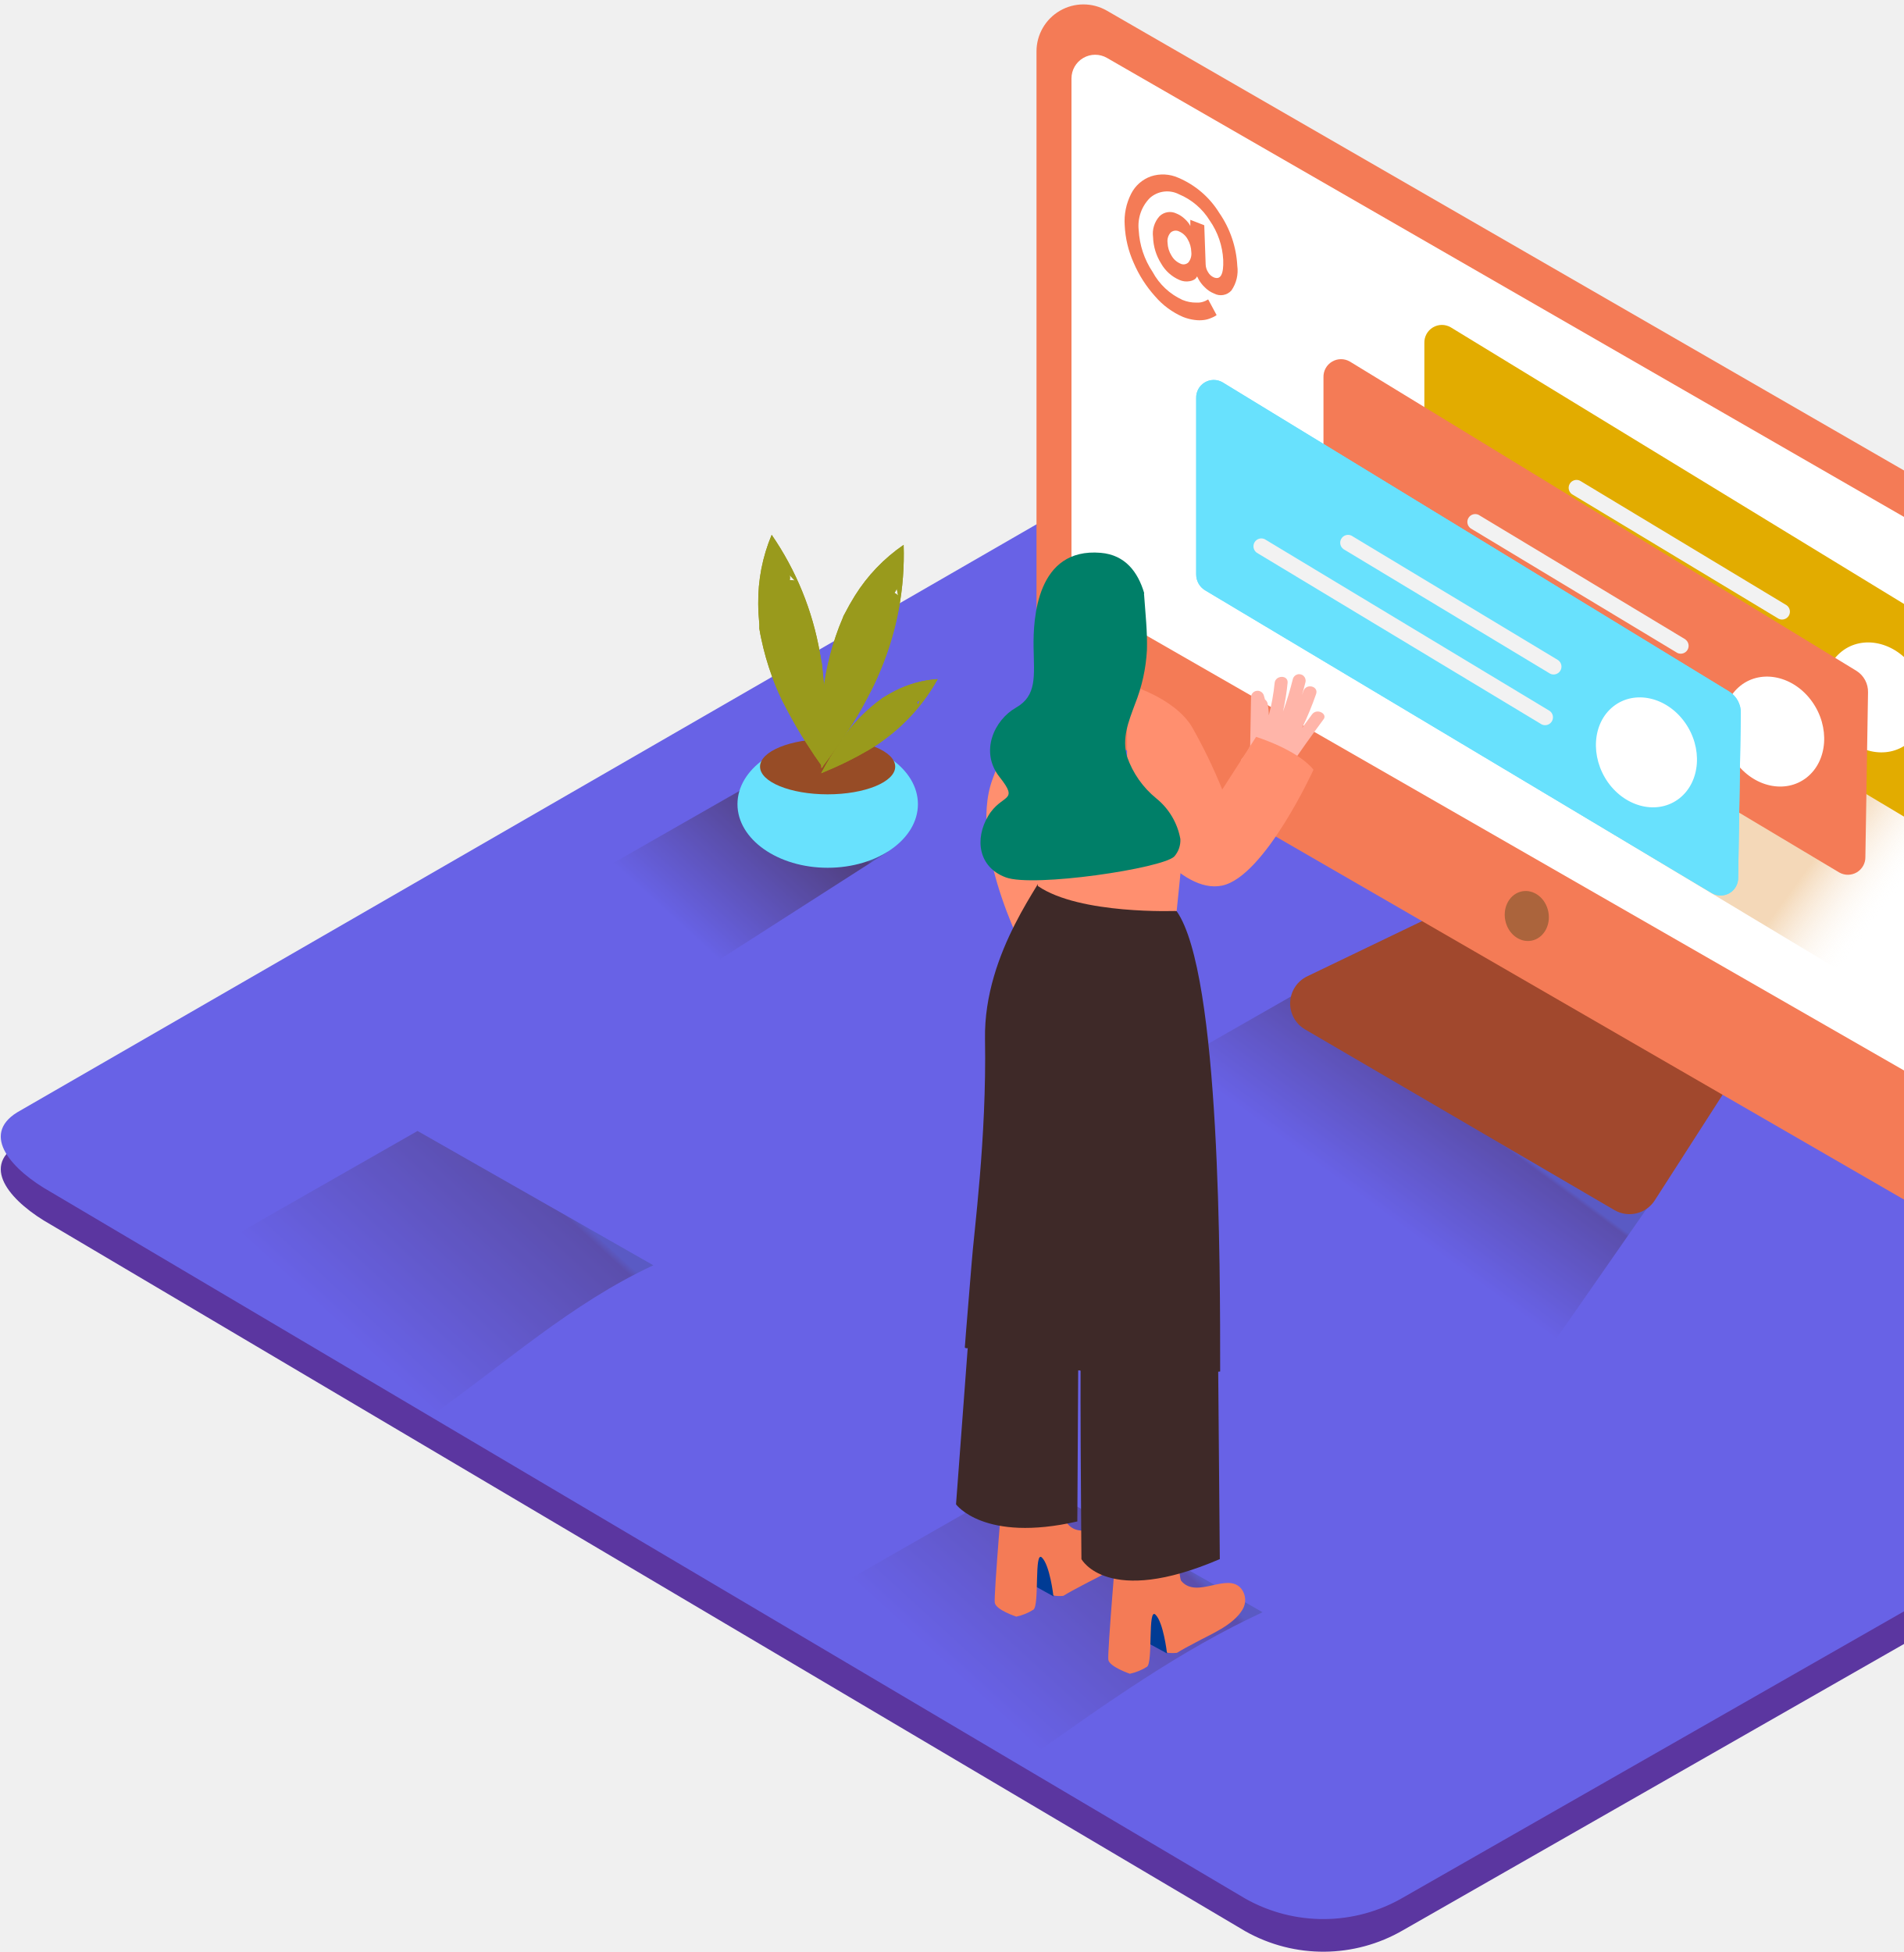
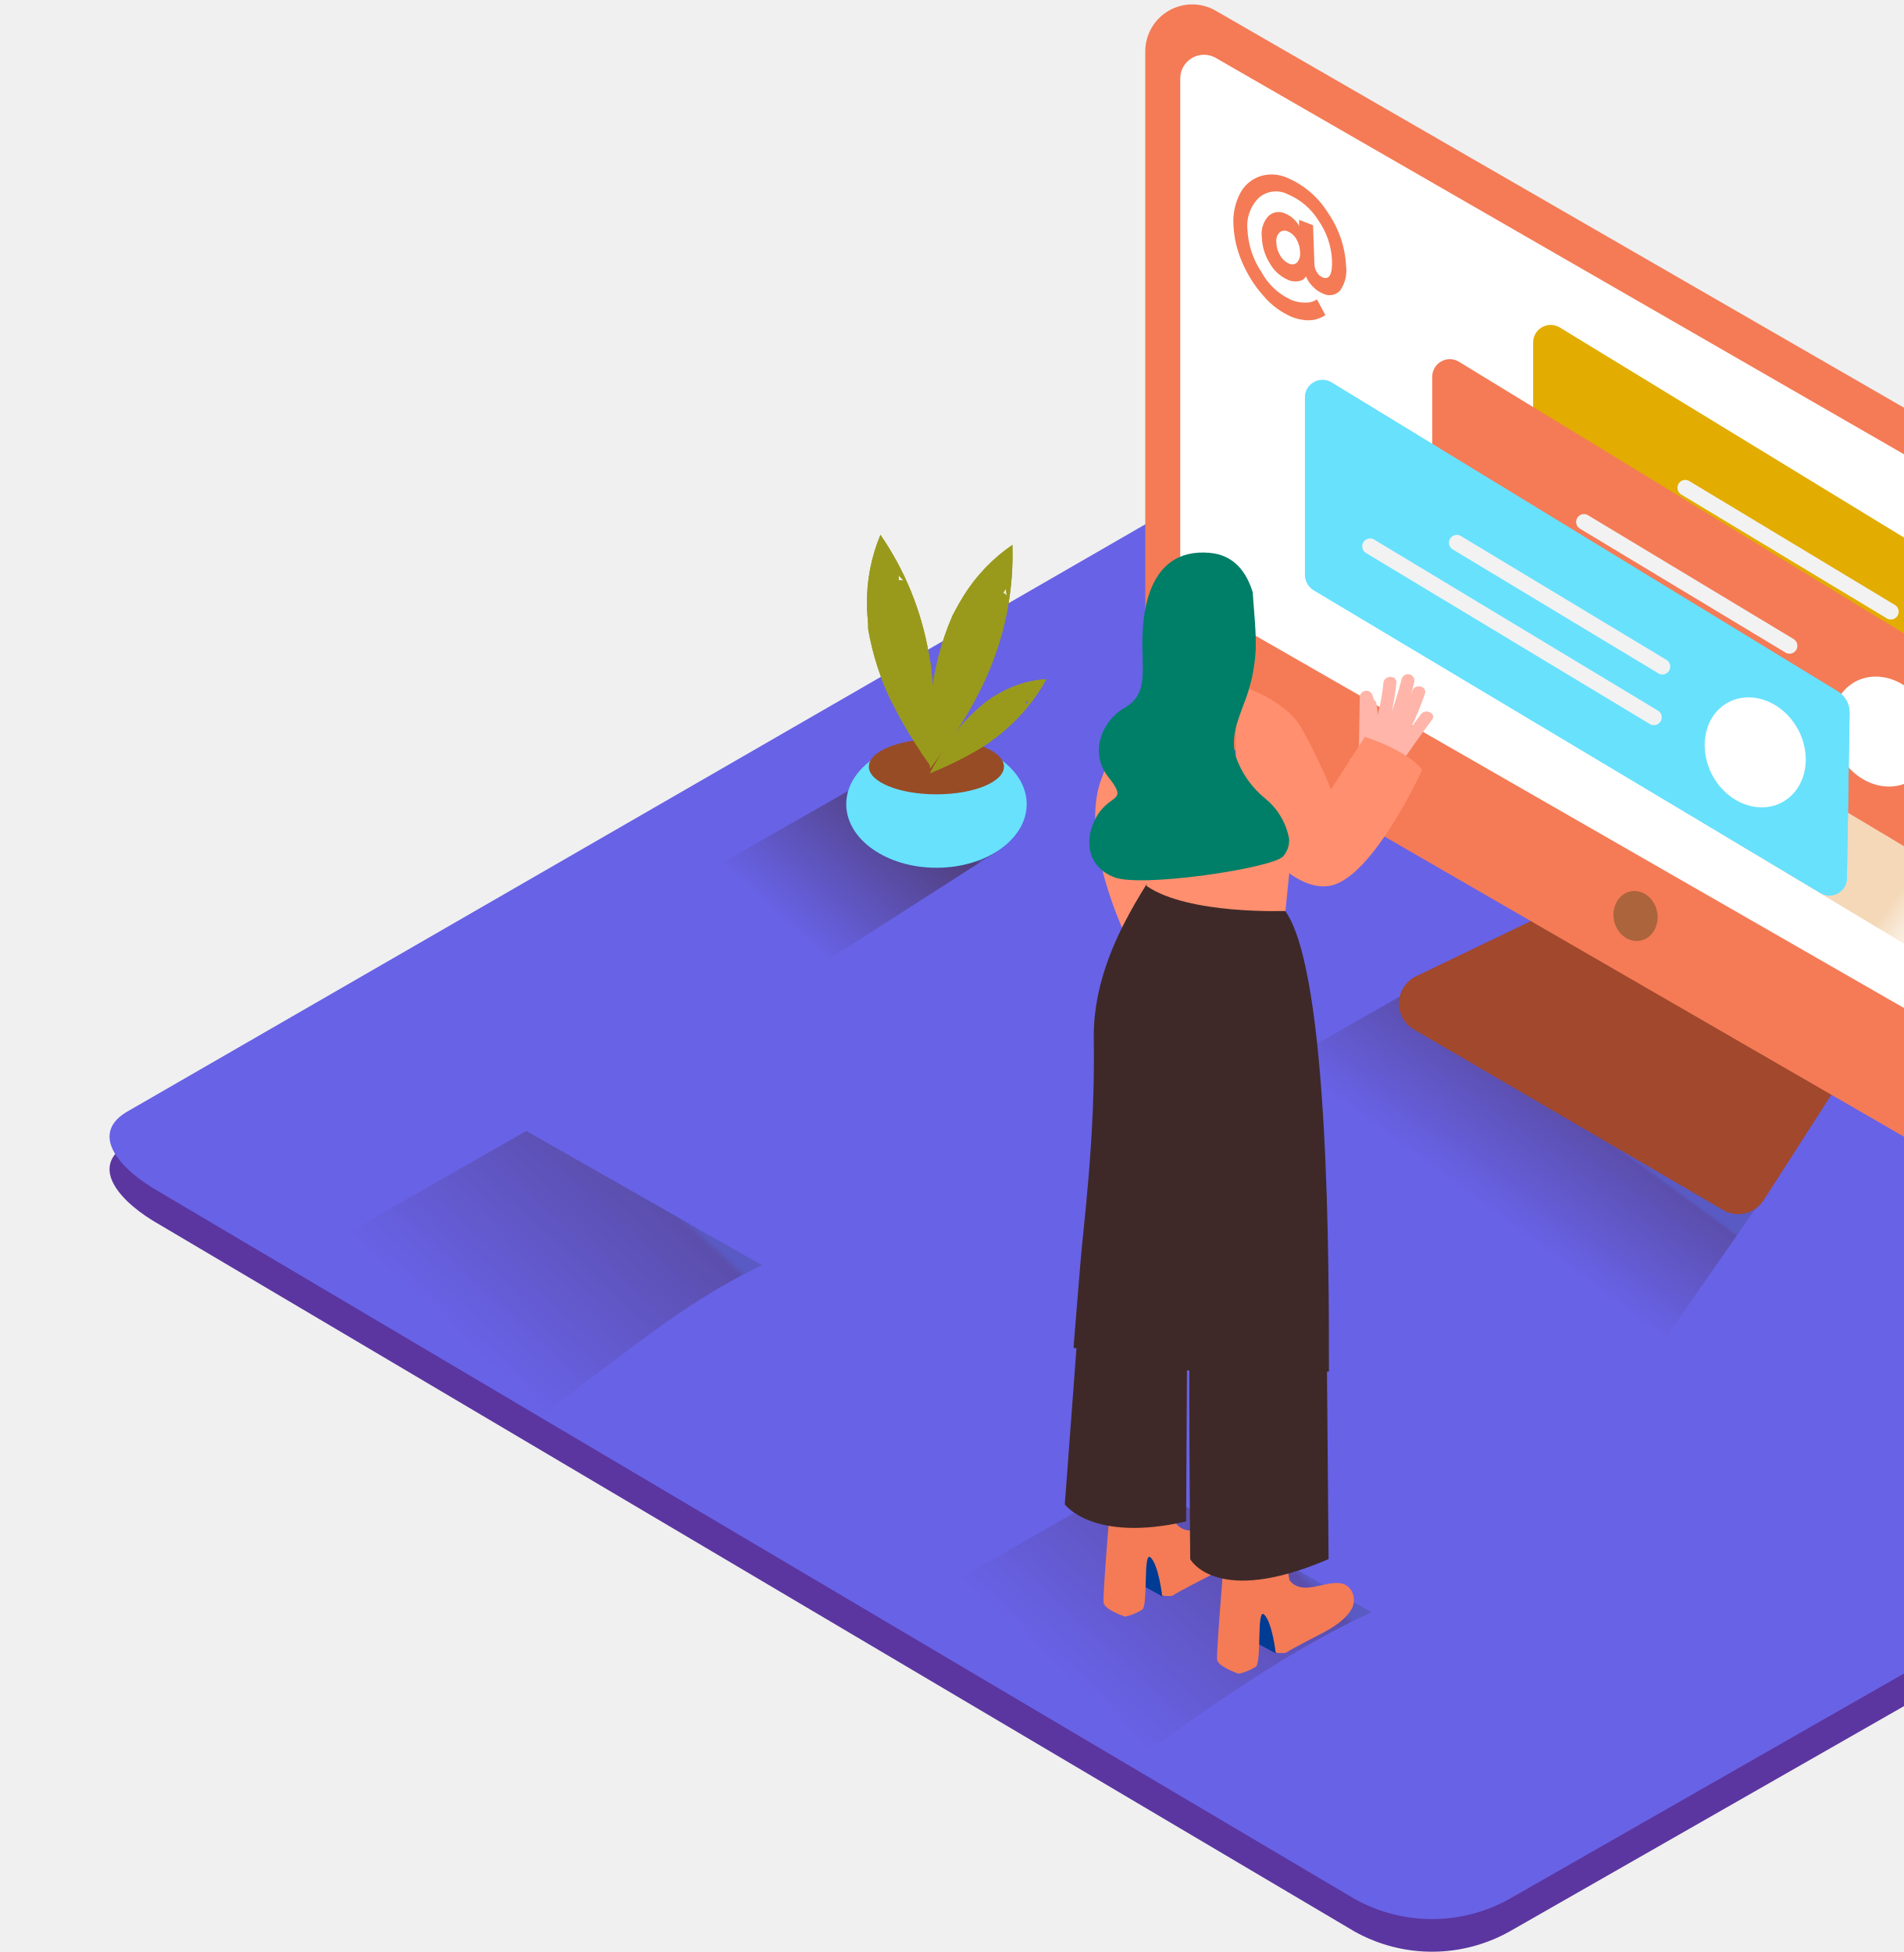
- <svg xmlns="http://www.w3.org/2000/svg" width="350" height="359">
+ <svg xmlns="http://www.w3.org/2000/svg" viewBox="-20 0 350 359">
  <defs>
    <linearGradient x1="61.181%" y1="36.82%" x2="40.788%" y2="55.54%" id="a">
      <stop stop-color="#78B46A" offset="0%" />
      <stop stop-color="#7F3500" offset="3%" />
      <stop stop-color="#FFF" offset="100%" />
    </linearGradient>
    <linearGradient x1="82.186%" y1="28.519%" x2="29.852%" y2="62.464%" id="b">
      <stop stop-color="#78B46A" offset="0%" />
      <stop stop-color="#7F3500" offset="3%" />
      <stop stop-color="#FFF" offset="100%" />
    </linearGradient>
    <linearGradient x1="80.66%" y1="21.864%" x2="21.557%" y2="66.62%" id="c">
      <stop stop-color="#78B46A" offset="0%" />
      <stop stop-color="#7F3500" offset="3%" />
      <stop stop-color="#FFF" offset="100%" />
    </linearGradient>
    <linearGradient x1="81.016%" y1="60.589%" x2="67.462%" y2="55.277%" id="d">
      <stop stop-color="#FFF" stop-opacity="0" offset="0%" />
      <stop stop-color="#DC841E" offset="99%" />
    </linearGradient>
    <linearGradient x1="82.183%" y1="27.537%" x2="29.857%" y2="62.324%" id="e">
      <stop stop-color="#78B46A" offset="0%" />
      <stop stop-color="#7F3500" offset="3%" />
      <stop stop-color="#FFF" offset="100%" />
    </linearGradient>
  </defs>
  <g fill-rule="nonzero" fill="none">
    <path d="M229.018 355.203L9.313 225.211c-6.995-3.938-12.99-10.39-6.175-14.622L223.625 83.367c3.305-2.052 8.327-3.399 11.696-1.437l230.595 134.007c6.994 4.066 8.25 15.392 1.28 19.496L257.972 354.998a29.178 29.178 0 01-28.953.205z" fill="#5B36A0" />
    <path d="M229.018 349.203L9.313 219.211c-6.995-3.938-12.99-10.39-6.175-14.622L223.625 77.367c3.305-2.052 8.327-3.399 11.696-1.437l230.595 134.007c6.994 4.066 8.25 15.392 1.28 19.496L257.972 348.998a29.178 29.178 0 01-28.953.205z" fill="#6862E6" />
    <path d="M247.133 177.693L203.78 202.46s66.783 40.8 80.439 46.546l24.968-35.913" fill="url(#a)" opacity=".25" style="mix-blend-mode:multiply" />
    <path d="M232.157 296.513l-43.365-24.715-43.364 24.767s22.585 13.8 44.171 26.473c13.708-9.71 27.428-19.521 42.558-26.525z" fill="url(#b)" opacity=".25" style="mix-blend-mode:multiply" />
    <path d="M138.728 143.883l-27.505 15.712s2.331 14.404 15.988 20.15l36.01-23.087" fill="url(#c)" opacity=".46" style="mix-blend-mode:multiply" />
    <ellipse fill="#68E1FD" cx="152.192" cy="147.898" rx="16.59" ry="11.697" />
    <ellipse fill="#974C26" cx="152.179" cy="140.997" rx="12.426" ry="5.092" />
    <path d="M151.73 132.506c0-2.296-.076-4.591-.256-6.887-.051-.599-.106-1.193-.166-1.783l-.128-1.167c0-.347-.18-1.283-.18-1.193-.077-.47-.158-.936-.243-1.398a54.855 54.855 0 00-8.865-21.715 31.778 31.778 0 00-2.473 12.71c0 1.284.103 2.566.205 3.772v.757c.103.615.218 1.282.346 1.846a50.222 50.222 0 001.96 6.888 41.928 41.928 0 002.678 6.003 82.454 82.454 0 003.676 6.349 90.88 90.88 0 002.985 4.425c.308-2.86.449-5.734.461-8.607zm-6.52-25.819a2.067 2.067 0 000-.897c.316.324.628.658.935 1a2.84 2.84 0 00-.948-.103h.013z" fill="#999A1C" />
    <path d="M155.996 134.276a65.015 65.015 0 003.498-5.938c.282-.53.555-1.06.82-1.59l.525-1.065.5-1.103.55-1.283a54.876 54.876 0 004.266-23.087 31.728 31.728 0 00-8.967 9.363 45.938 45.938 0 00-1.858 3.284l-.256.474-.064.206c-.243.577-.487 1.154-.717 1.744a50.22 50.22 0 00-2.063 6.862 41.95 41.95 0 00-.986 6.503 77.621 77.621 0 00-.333 7.323c0 1.911 0 3.656.115 5.336 1.704-2.27 3.42-4.605 4.97-7.029zm8.456-25.254c.2-.226.349-.493.435-.783.094.445.175.873.244 1.283-.2-.2-.43-.368-.68-.5z" fill="#999A1C" />
    <path d="M155.907 139.997a64.687 64.687 0 003.843-2.078l.96-.59.629-.398.615-.436.717-.526a34.464 34.464 0 009.736-11.069 19.928 19.928 0 00-7.84 2.168c-.705.36-1.384.757-2.063 1.167l-.294.18-.103.09-.948.705a31.541 31.541 0 00-3.33 3.04 26.351 26.351 0 00-2.627 3.193 83.516 83.516 0 00-2.562 3.848 55.792 55.792 0 00-1.653 2.925c1.653-.693 3.306-1.411 4.92-2.22zm12.708-10.902a1.28 1.28 0 00.487-.283c-.094.274-.196.543-.308.808a1.797 1.797 0 00-.179-.513v-.012zM151.73 132.506c0-2.296-.076-4.591-.256-6.887-.051-.599-.106-1.193-.166-1.783l-.128-1.167c0-.347-.18-1.283-.18-1.193-.077-.47-.158-.936-.243-1.398a54.855 54.855 0 00-8.865-21.715 31.778 31.778 0 00-2.473 12.71c0 1.284.103 2.566.205 3.772v.757c.103.615.218 1.282.346 1.846a50.222 50.222 0 001.96 6.888 41.928 41.928 0 002.678 6.003 82.454 82.454 0 003.676 6.349 90.88 90.88 0 002.985 4.425c.308-2.86.449-5.734.461-8.607zm-6.52-25.819a2.067 2.067 0 000-.897c.316.324.628.658.935 1a2.84 2.84 0 00-.948-.103h.013z" fill="#999A1C" />
    <path d="M155.996 134.276a65.015 65.015 0 003.498-5.938c.282-.53.555-1.06.82-1.59l.525-1.065.5-1.103.55-1.283a54.876 54.876 0 004.266-23.087 31.728 31.728 0 00-8.967 9.363 45.938 45.938 0 00-1.858 3.284l-.256.474-.064.206c-.243.577-.487 1.154-.717 1.744a50.22 50.22 0 00-2.063 6.862 41.95 41.95 0 00-.986 6.503 77.621 77.621 0 00-.333 7.323c0 1.911 0 3.656.115 5.336 1.704-2.27 3.42-4.605 4.97-7.029zm8.456-25.254c.2-.226.349-.493.435-.783.094.445.175.873.244 1.283-.2-.2-.43-.368-.68-.5z" fill="#999A1C" />
    <path d="M155.907 139.997a64.687 64.687 0 003.843-2.078l.96-.59.629-.398.615-.436.717-.526a34.464 34.464 0 009.736-11.069 19.928 19.928 0 00-7.84 2.168c-.705.36-1.384.757-2.063 1.167l-.294.18-.103.09-.948.705a31.541 31.541 0 00-3.33 3.04 26.351 26.351 0 00-2.627 3.193 83.516 83.516 0 00-2.562 3.848 55.792 55.792 0 00-1.653 2.925c1.653-.693 3.306-1.411 4.92-2.22zm12.708-10.902a1.28 1.28 0 00.487-.283c-.094.274-.196.543-.308.808a1.797 1.797 0 00-.179-.513v-.012z" fill="#999A1C" />
    <path d="M264.35 168.022l-23.994 11.543a5.53 5.53 0 00-.384 9.76l56.867 33.22a5.518 5.518 0 007.43-1.782l13.823-21.523" fill="#A1482D" />
    <path d="M394.854 112.344L203.524 1.962a8.626 8.626 0 00-8.626.01 8.644 8.644 0 00-4.312 7.48v114.833a7.184 7.184 0 003.587 6.22L398.146 248.39a4.62 4.62 0 004.632.003 4.631 4.631 0 002.312-4.018V130.018a20.398 20.398 0 00-10.236-17.674z" fill="#F47B56" />
    <path d="M203.537 10.646l185.552 106.88a13.034 13.034 0 016.52 11.286v86.076a4.708 4.708 0 01-2.344 4.065 4.697 4.697 0 01-4.688.014L199.348 110.304a4.643 4.643 0 01-2.331-4.027V14.429c0-1.555.827-2.992 2.171-3.772a4.351 4.351 0 014.35-.011z" fill="#FFF" />
    <ellipse fill="#AB643C" transform="rotate(-10.9 280.738 168.465)" cx="280.738" cy="168.465" rx="4.036" ry="4.617" />
    <path fill="url(#d)" opacity=".32" d="M253.41 127.427l86.23 51.869 42.595-24.793-76.109-44.353" />
    <path d="M359.97 117.102l-93.224-56.91a3.225 3.225 0 00-3.278.028 3.233 3.233 0 00-1.565 2.884V95.53a3.4 3.4 0 001.627 2.924l93.212 55.704c.997.567 2.22.56 3.21-.02a3.22 3.22 0 001.594-2.79l.487-30.23a4.542 4.542 0 00-2.063-4.015z" fill="#E2AC00" />
    <path d="M337.667 133.789c3.343 4.681 9.223 5.99 13.118 2.937 3.894-3.053 4.343-9.324 1-13.993-3.345-4.669-9.225-5.99-13.12-2.937-3.894 3.052-4.342 9.311-.998 13.993z" fill="#FFF" />
    <path d="M328.52 111.318l-38.023-22.92a1.447 1.447 0 00-1.862.578 1.45 1.45 0 00.402 1.91l38.022 22.92a1.447 1.447 0 001.862-.578 1.45 1.45 0 00-.401-1.91zM326.957 120.63l-52.41-31.591a1.45 1.45 0 00-1.396 2.488l52.345 31.603a1.447 1.447 0 001.862-.578 1.45 1.45 0 00-.401-1.91v-.013z" fill="#F2F2F2" />
    <path d="M341.369 123.387L248.196 66.49a3.225 3.225 0 00-3.278.028 3.233 3.233 0 00-1.565 2.884v32.411a3.4 3.4 0 001.615 2.938l93.211 55.703c1.008.58 2.25.57 3.248-.025a3.22 3.22 0 001.569-2.848l.487-30.23a4.542 4.542 0 00-2.114-3.964z" fill="#F47B56" />
    <path d="M319.065 140.074c3.344 4.681 9.224 5.99 13.119 2.937 3.894-3.053 4.342-9.325.999-13.993-3.344-4.67-9.224-5.99-13.118-2.938-3.895 3.053-4.343 9.312-1 13.994z" fill="#FFF" />
    <path d="M309.918 117.602l-38.048-22.92a1.447 1.447 0 00-1.862.578 1.45 1.45 0 00.402 1.91l38.022 22.92a1.447 1.447 0 001.862-.578 1.45 1.45 0 00-.401-1.91h.025zM308.343 126.978l-52.397-31.642a1.447 1.447 0 00-1.862.579 1.45 1.45 0 00.402 1.91l52.409 31.59a1.447 1.447 0 001.862-.578 1.45 1.45 0 00-.402-1.91l-.012.051z" fill="#F2F2F2" />
    <path d="M317.99 127.21l-93.2-56.897a3.225 3.225 0 00-3.278.027 3.233 3.233 0 00-1.564 2.884v32.412a3.4 3.4 0 001.627 2.924l93.211 55.704c1.008.58 2.25.57 3.249-.026a3.22 3.22 0 001.568-2.847l.487-30.231a4.542 4.542 0 00-2.1-3.95z" fill="#68E1FD" />
    <path d="M317.99 127.21l-93.2-56.897a3.225 3.225 0 00-3.278.027 3.233 3.233 0 00-1.564 2.884v32.412a3.4 3.4 0 001.627 2.924l93.211 55.704c1.008.58 2.25.57 3.249-.026a3.22 3.22 0 001.568-2.847l.487-30.231a4.542 4.542 0 00-2.1-3.95z" fill="#68E1FD" />
    <path d="M295.673 143.896c3.343 4.681 9.224 5.99 13.118 2.937 3.895-3.053 4.343-9.325 1-13.993-3.344-4.669-9.225-5.99-13.119-2.937-3.894 3.052-4.304 9.311-1 13.993z" fill="#FFF" />
    <path d="M286.526 121.425l-38.035-22.92a1.447 1.447 0 00-1.862.578 1.45 1.45 0 00.401 1.91l38.023 22.92a1.447 1.447 0 001.862-.578 1.45 1.45 0 00-.402-1.91h.013zM284.95 130.75l-52.409-31.592a1.447 1.447 0 00-1.862.579 1.45 1.45 0 00.402 1.91l52.409 31.59a1.447 1.447 0 001.862-.578 1.45 1.45 0 00-.402-1.91z" fill="#F2F2F2" />
    <path d="M195.672 124.028a45.406 45.406 0 00-13.208 19.38c-4.638 12.827 6.956 33.784 6.956 33.784l18.038-14.3" fill="#FF8F6F" />
    <path d="M193.724 293.602l-4.893-2.706 1.28-7.003s7.29.692 7.93 3.283" fill="#003B94" />
    <path d="M195.518 293.5c1.102-.68 2.255-1.283 3.395-1.886 2.83-1.552 6.918-3.155 8.66-6.067a3.39 3.39 0 00-.23-3.848c-2.563-3.104-8.174 2.001-11.044-1.436-.563-.68-.832-11.467-.832-11.467l-10.915 2.95s-1.845 21.676-1.64 23.01c.205 1.334 3.959 2.566 3.959 2.566a9.666 9.666 0 003.151-1.283c1.14-.834.102-11.005 1.563-9.581 1.46 1.424 2.1 6.99 2.1 6.99.607.092 1.222.11 1.833.051z" fill="#F47B56" />
    <path d="M214.568 304.08l-4.894-2.667 1.28-7.003s7.29.693 7.93 3.283" fill="#003B94" />
    <path d="M216.412 303.978c1.102-.68 2.255-1.282 3.395-1.885 2.831-1.552 6.918-3.155 8.66-6.067a3.39 3.39 0 00-.23-3.848c-2.563-3.104-8.174 2.001-11.043-1.436-.564-.68-.833-11.467-.833-11.467l-10.915 2.95s-1.857 21.753-1.652 23.036c.205 1.282 3.958 2.565 3.958 2.565a9.666 9.666 0 003.152-1.283c1.14-.833.102-11.004 1.563-9.58 1.46 1.423 2.1 6.99 2.1 6.99a7.498 7.498 0 001.845.025z" fill="#F47B56" />
    <path d="M179.005 233.614l-3.216 43.058s5.125 7.08 22.304 3.142l.166-29.026M198.849 242.144c-.372 3.706 0 44.596 0 44.596s4.752 8.901 25.442 0l-.295-34.746" fill="#3E2928" />
    <path d="M177.403 247.838c1.41.975 1.896-4.04 3.37-3.18a83.77 83.77 0 0016.961 7.49h.128a1.165 1.165 0 011.576.577 89.585 89.585 0 0011.133 2.565c4.83.77 8.826-2.808 13.784-3.052 0-19.008.09-73.109-7.994-84.652l-23.918-8.055c-.115 1.975-11.606 15.314-11.325 31.578.32 18.328-2.062 35.618-2.472 41.351-.064.975-1.191 14.34-1.243 15.378z" fill="#3E2928" />
    <path d="M218.564 145.73l-2.203 21.804s-17.845.719-25.532-4.591v-18.496" fill="#FF8F6F" />
    <path d="M241.252 131.378l-1.819 2.488c.97-2.024 1.826-4.1 2.562-6.22.513-1.45-1.806-2.027-2.318-.578l-.27.744c.223-.77.432-1.543.628-2.322a1.195 1.195 0 10-2.319-.577 62.236 62.236 0 01-1.806 5.952 42.54 42.54 0 00.846-5.26c.154-1.525-2.242-1.461-2.383 0a37.916 37.916 0 01-1.076 5.965c0-.684-.064-1.368-.192-2.052a1.206 1.206 0 00-.5-.86 9.29 9.29 0 00-.23-.795 1.204 1.204 0 00-2.345.36l-.154 8.978c-.433.93-.999 1.795-1.678 2.565a41.64 41.64 0 013.331 2.565 34.337 34.337 0 012.716 2.565 65.716 65.716 0 002.216-2.924c.088-.075.166-.161.23-.257a255.44 255.44 0 016.611-9.337c.948-1.052-1.14-2.219-2.05-1z" fill="#FFB5A9" />
    <path d="M207.24 125.85s8.43 2.27 11.85 7.695a96.553 96.553 0 015.65 11.66l6.225-9.685s7.559 2.322 10.556 6.042c0 0-8.967 19.623-16.782 21.304-7.814 1.68-16.116-11.518-16.116-11.518s-1.716 5.515-1.383-.372" fill="#FF8F6F" />
    <path d="M212.595 146.82a17.097 17.097 0 01-5.342-7.618c-1.013-3.45.256-6.478 1.434-9.684a31.237 31.237 0 002.204-9.966c.102-3.36-.282-6.72-.513-10.069a.976.976 0 010-.436c-1.127-3.783-3.433-6.99-7.98-7.375-11.774-1-12.44 12.057-12.35 17.367.09 5.31.653 8.901-3.254 11.12-3.908 2.219-6.726 8.042-2.998 12.75 3.728 4.706.384 2.988-2.101 7.169-2.485 4.181-1.845 9.402 3.254 11.287 5.099 1.885 28.799-1.655 30.976-3.848a4.531 4.531 0 001.115-3.206 12.444 12.444 0 00-4.445-7.49z" fill="#007F68" />
    <path d="M224.176 39.132a18.805 18.805 0 013.33 9.748 6.419 6.419 0 01-1.088 4.553 2.624 2.624 0 01-3.178.552 4.906 4.906 0 01-1.716-1.154 5.989 5.989 0 01-1.102-1.398l-.307-.603a2.13 2.13 0 01-.308.436 2.24 2.24 0 01-1.05.449 3.186 3.186 0 01-1.896-.231 7.113 7.113 0 01-3.357-3.014 9.692 9.692 0 01-1.486-4.861 4.775 4.775 0 011.192-3.848 2.739 2.739 0 013.113-.488c.513.205.986.5 1.396.873.35.297.659.637.922 1.013l.23.41v-1.141l2.563 1 .256 7.209c.018.516.178 1.017.462 1.449.24.417.609.745 1.05.936 1.238.488 1.81-.581 1.717-3.206a13.889 13.889 0 00-2.473-7.247 12.136 12.136 0 00-5.675-4.848 4.774 4.774 0 00-5.33.68 7.252 7.252 0 00-2.062 5.925 15.3 15.3 0 002.562 7.696 11.817 11.817 0 005.47 5.13c.812.34 1.684.51 2.563.5a3.417 3.417 0 001.665-.307l.513-.283 1.55 2.886-.257.18a6.133 6.133 0 01-.755.359c-.41.177-.84.298-1.282.36a6.398 6.398 0 01-1.703 0 8.575 8.575 0 01-2.165-.552 14.093 14.093 0 01-5.125-3.771 22.36 22.36 0 01-3.971-6.208 19.027 19.027 0 01-1.64-6.888c-.138-2 .27-3.999 1.179-5.784a6.51 6.51 0 013.638-3.207 7 7 0 015.047.257 16.288 16.288 0 017.508 6.438zm-5.65 9.12c.42-.538.61-1.221.525-1.899a4.904 4.904 0 00-.679-2.372 3.255 3.255 0 00-1.55-1.411 1.395 1.395 0 00-1.576.205 2.35 2.35 0 00-.563 1.86c.029.846.28 1.669.73 2.385.37.652.94 1.165 1.627 1.463a1.28 1.28 0 001.486-.231M375.433 178.013a18.74 18.74 0 013.33 9.748 6.419 6.419 0 01-1.088 4.553 2.637 2.637 0 01-3.177.552 5.047 5.047 0 01-1.717-1.154 6.207 6.207 0 01-1.102-1.399l-.307-.602c-.087.156-.19.302-.308.436-.304.24-.666.395-1.05.449a3.071 3.071 0 01-1.883-.218 7.113 7.113 0 01-3.357-3.027 9.653 9.653 0 01-1.499-4.874 4.724 4.724 0 011.192-3.848 2.726 2.726 0 013.1-.487c.514.204.987.499 1.396.872.35.302.66.647.923 1.026l.243.41v-1.141l2.562.987.257 7.209c.022.515.181 1.015.46 1.449.242.417.61.745 1.051.936 1.281.488 1.807-.577 1.73-3.206a13.953 13.953 0 00-2.473-7.26 12.161 12.161 0 00-5.662-4.835 4.787 4.787 0 00-5.33.667 7.252 7.252 0 00-2.01 5.964 15.25 15.25 0 002.561 7.695 11.868 11.868 0 005.535 4.964 6.668 6.668 0 002.562.513 3.545 3.545 0 001.665-.308l.513-.282 1.55 2.886-.256.18a6.133 6.133 0 01-.756.359c-.412.17-.842.29-1.281.359a6.526 6.526 0 01-1.717 0 8.55 8.55 0 01-2.152-.564 14.093 14.093 0 01-5.125-3.759 22.41 22.41 0 01-3.97-6.22 18.988 18.988 0 01-1.64-6.888 11.003 11.003 0 011.178-5.772 6.562 6.562 0 013.638-3.219 7.09 7.09 0 015.06.257 16.315 16.315 0 017.354 6.592zm-5.65 9.12a2.567 2.567 0 00.538-1.899 4.865 4.865 0 00-.691-2.372 3.204 3.204 0 00-1.538-1.411 1.395 1.395 0 00-1.575.192 2.323 2.323 0 00-.577 1.86c.03.842.281 1.66.73 2.373.369.655.94 1.172 1.627 1.475a1.28 1.28 0 001.486-.218" fill="#F47B56" />
    <path d="M120.139 232.704L76.774 208l-43.351 24.754s24.122 15.083 45.709 27.756c13.707-9.697 25.89-20.791 41.007-27.807z" fill="url(#e)" opacity=".25" style="mix-blend-mode:multiply" />
  </g>
</svg>
